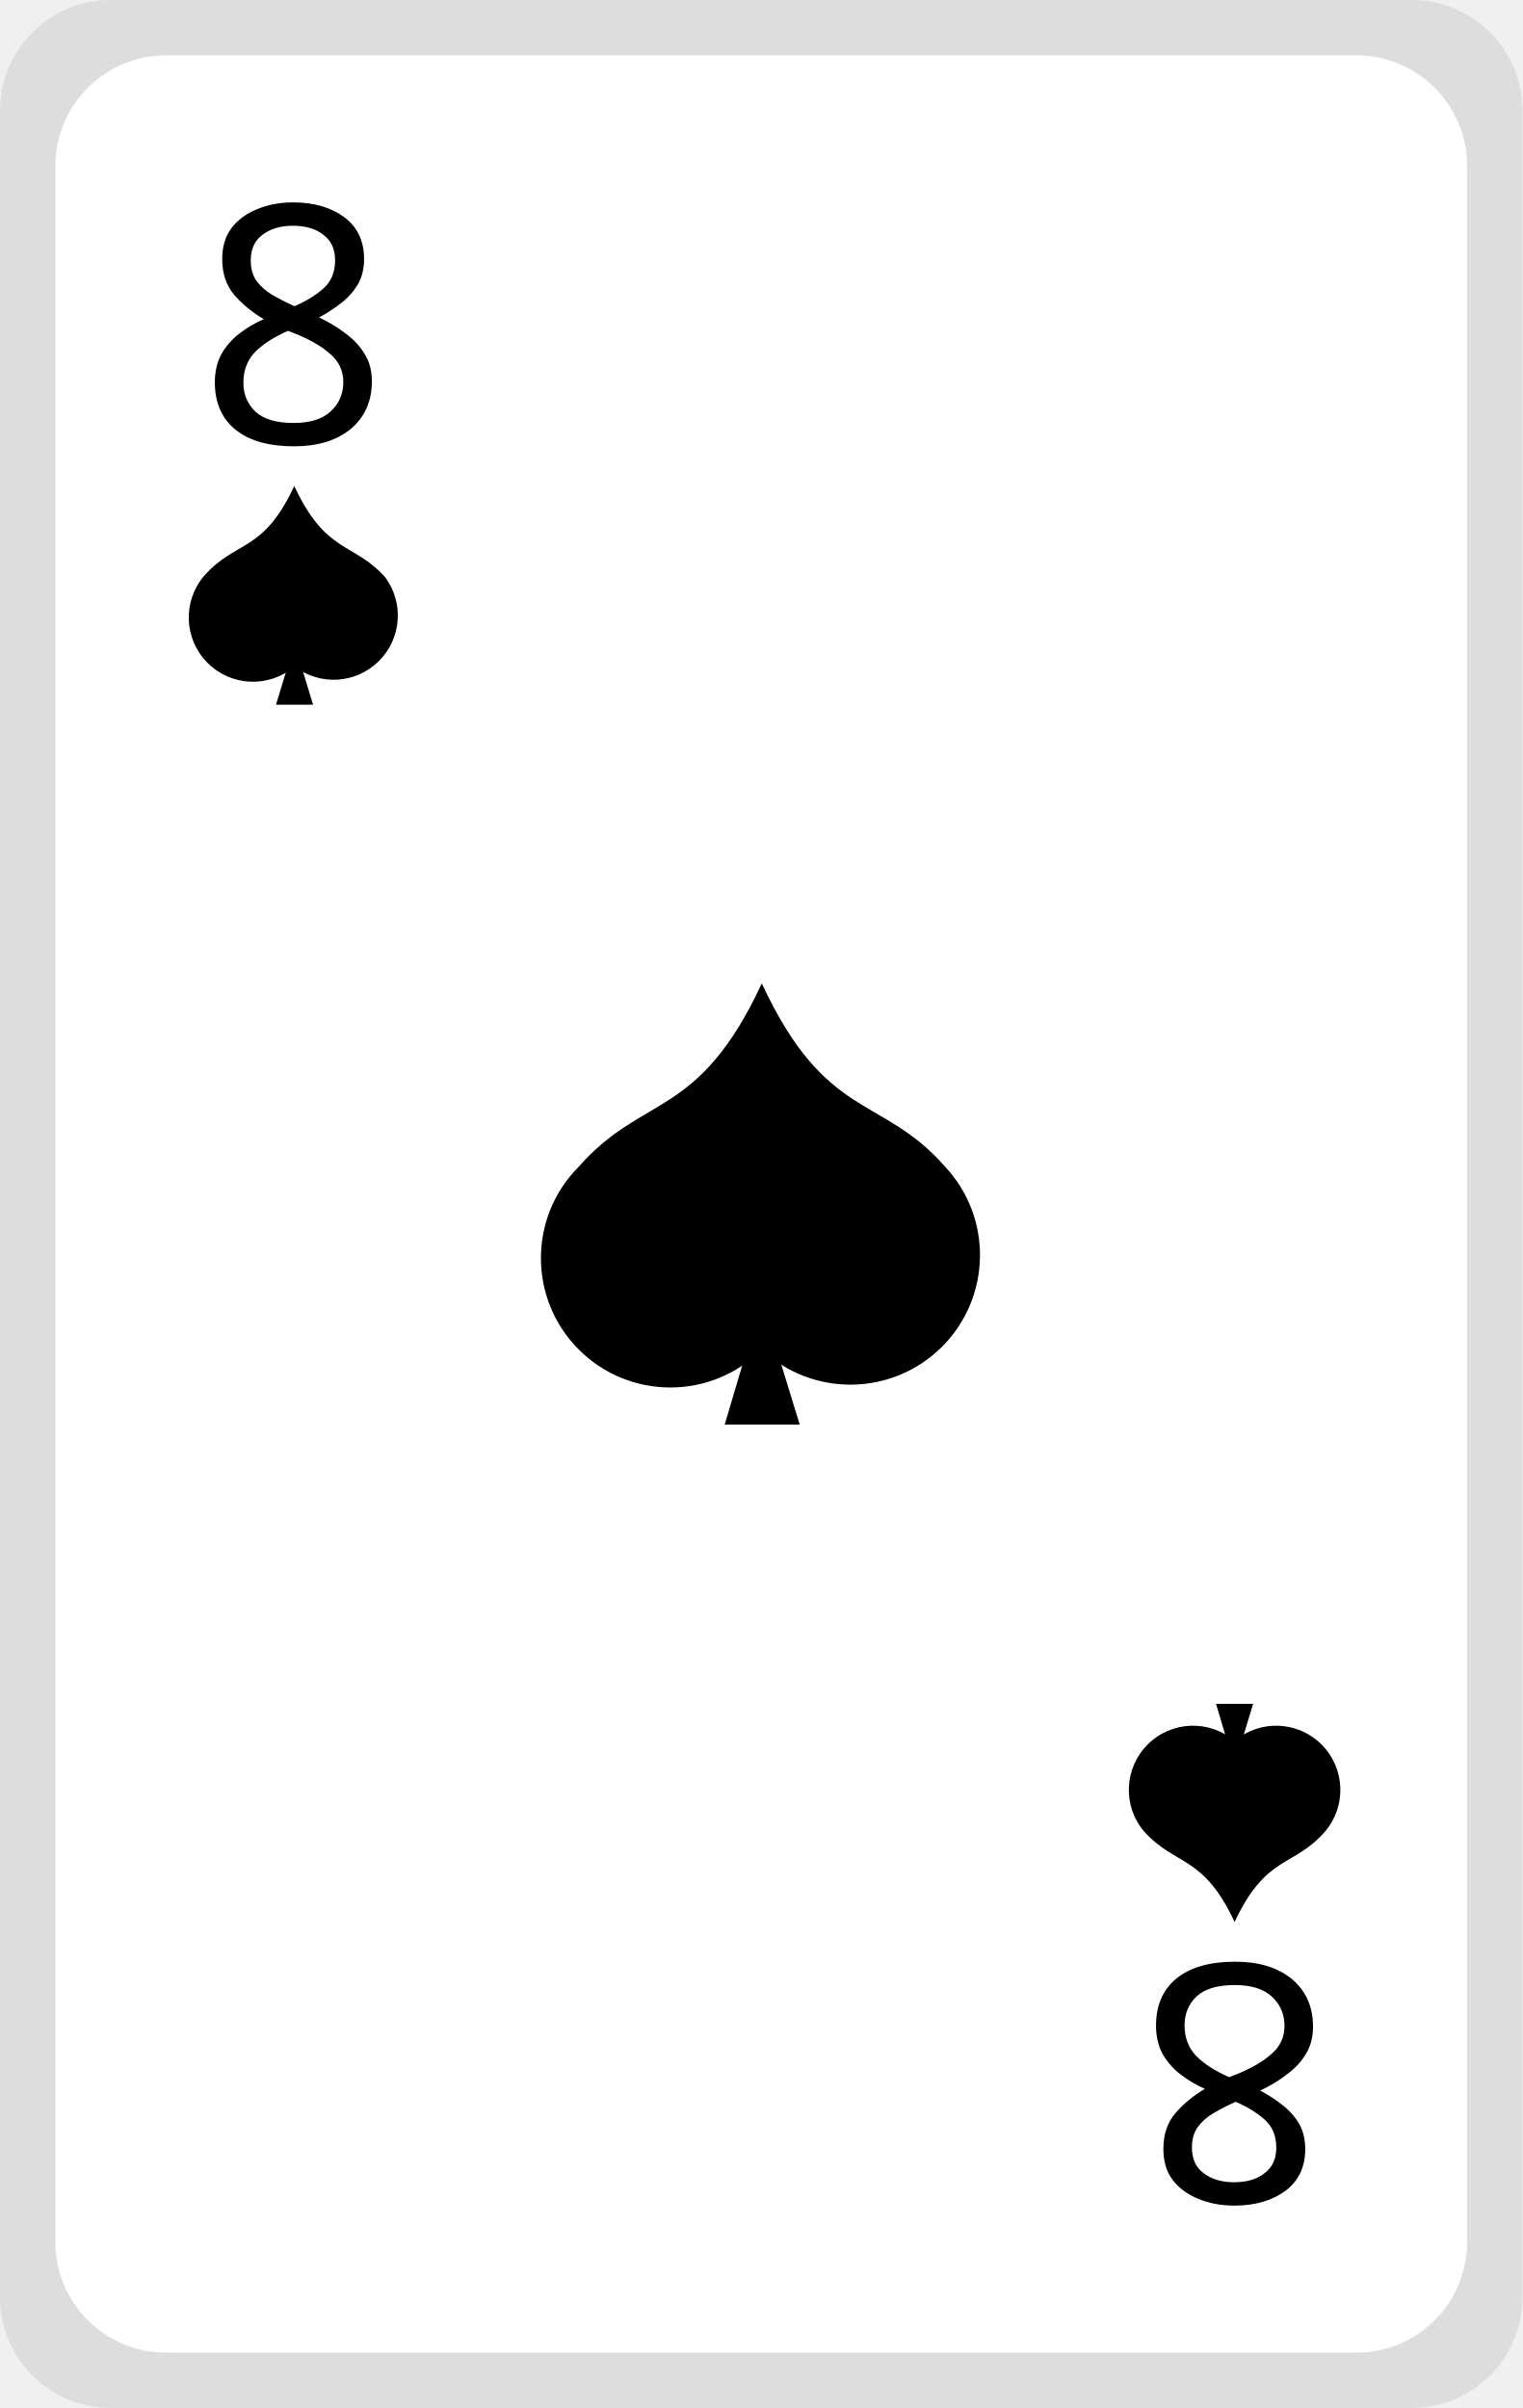
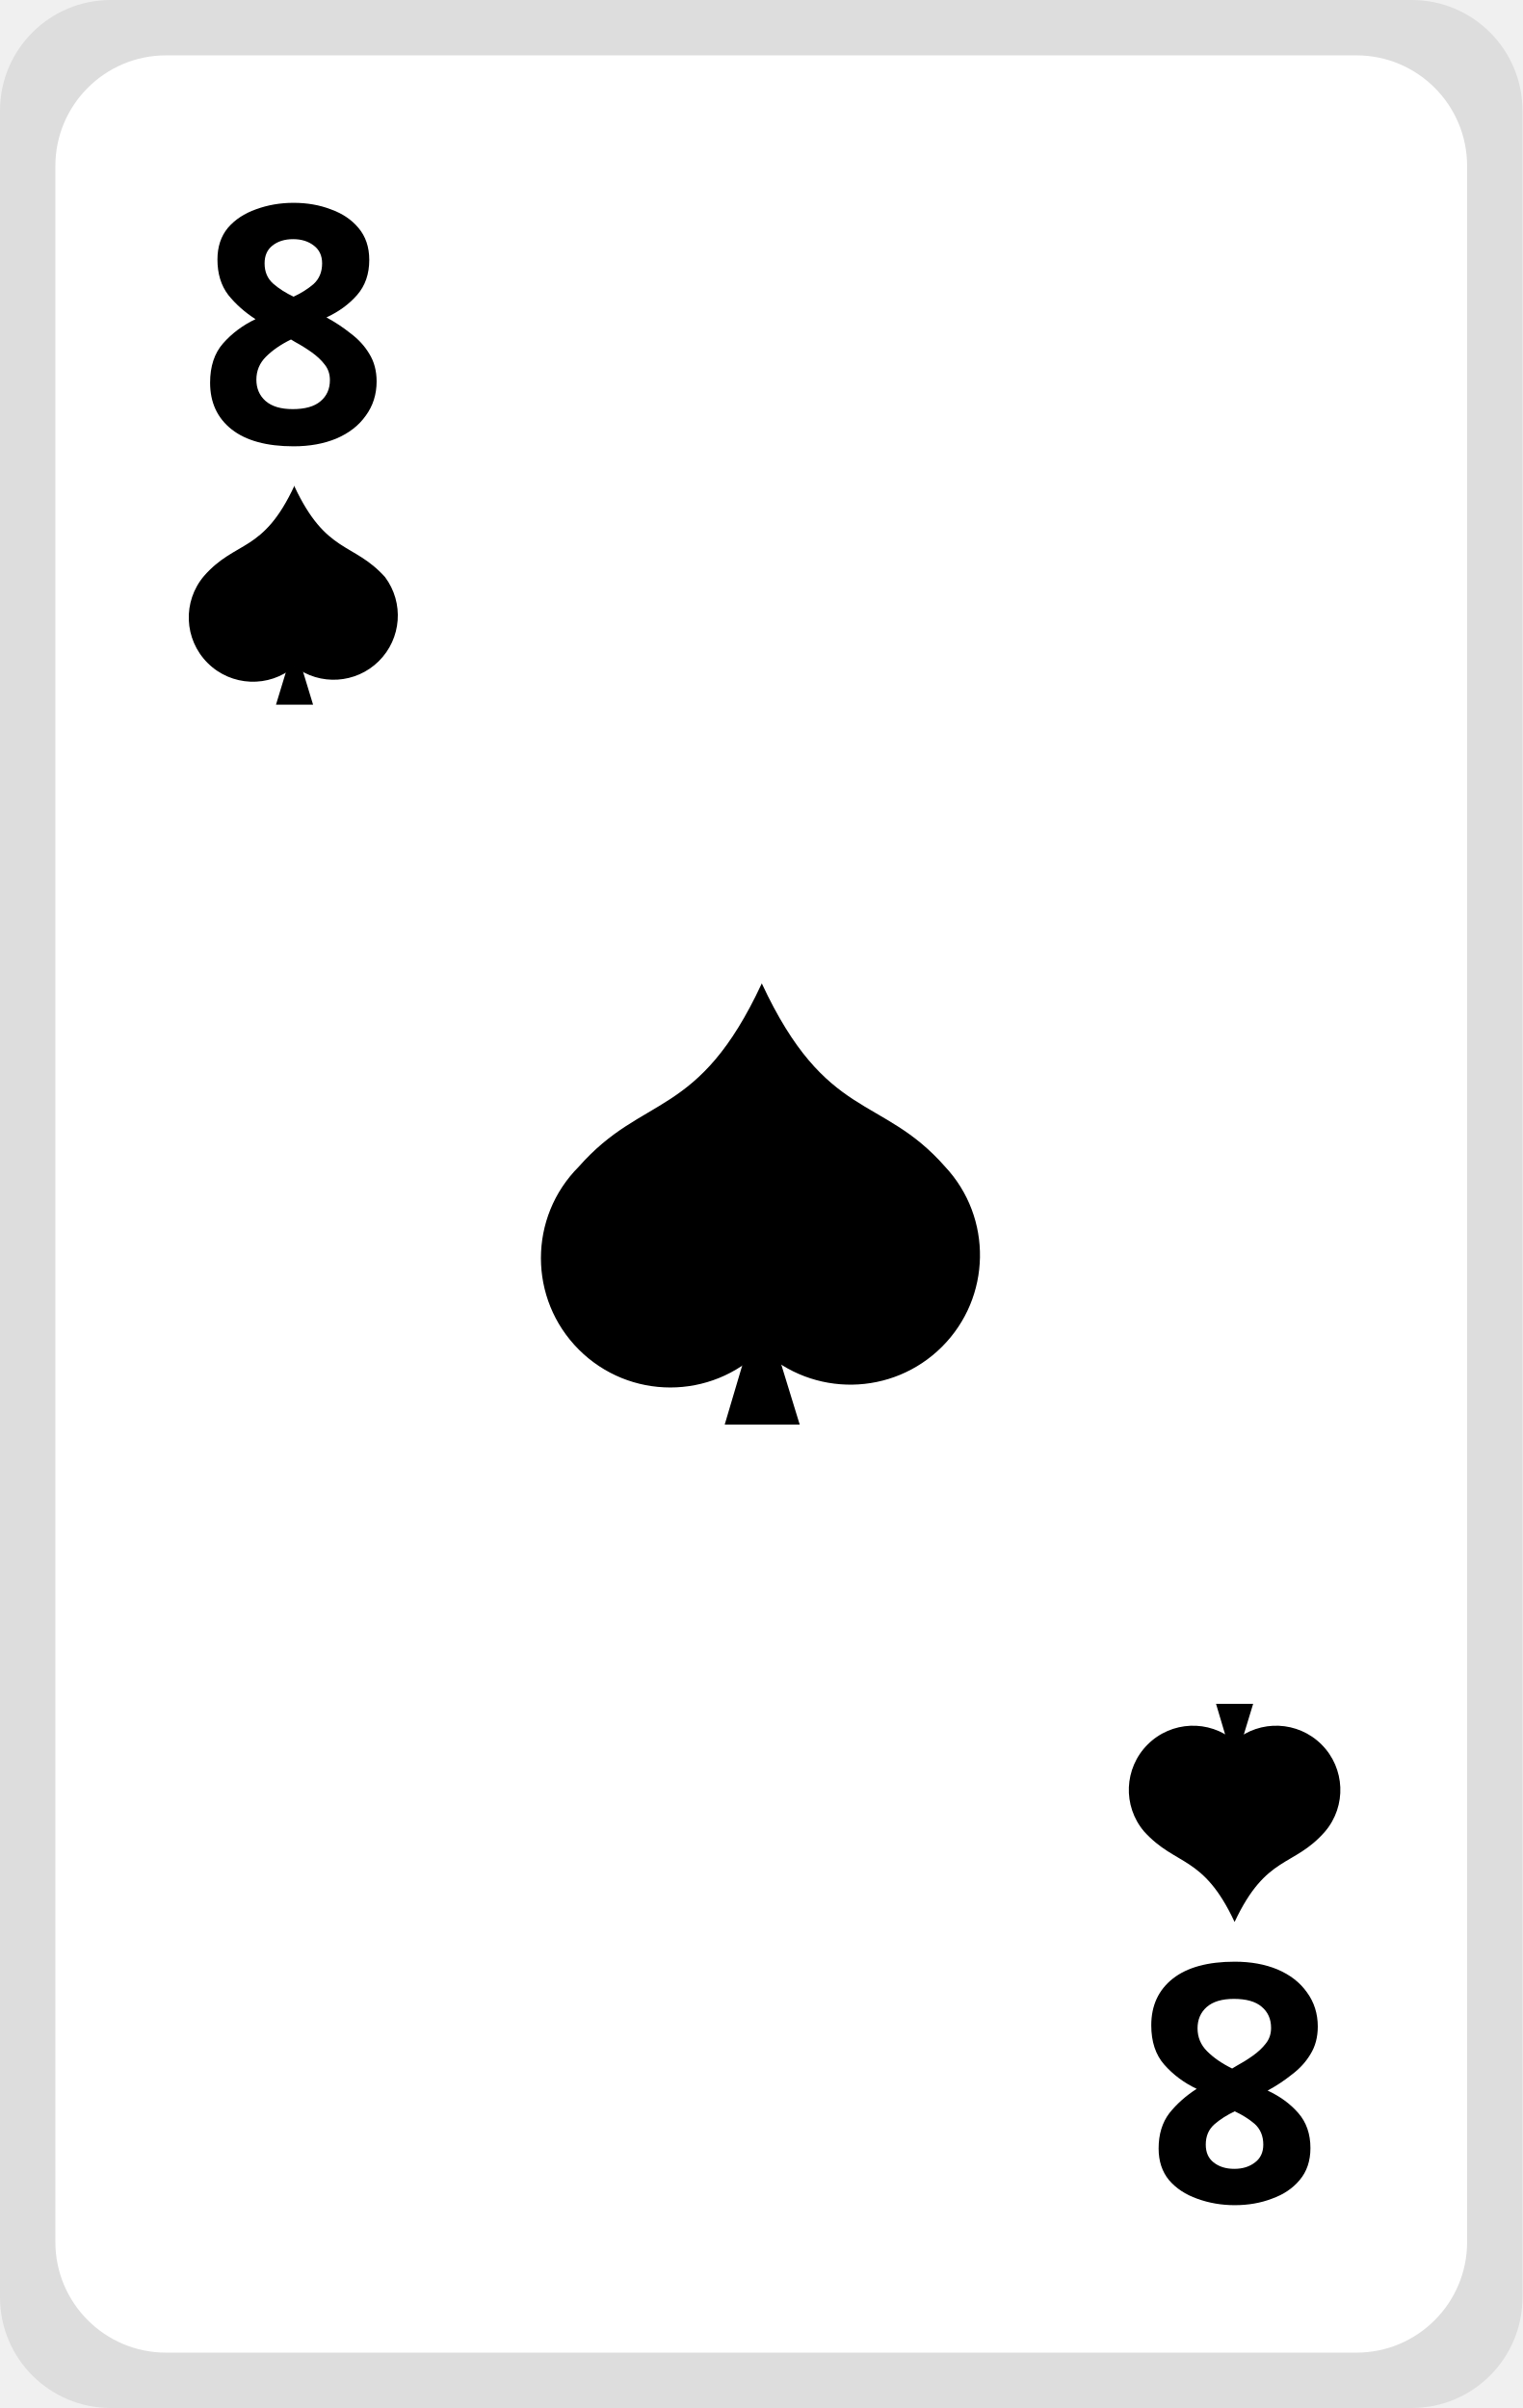
<svg xmlns="http://www.w3.org/2000/svg" id="Ebene_1" data-name="Ebene 1" viewBox="0 0 55 87">
  <defs>
-     <style>
-             .cls-1{fill:#ddd;}.cls-2{fill:#fff;}.cls-3{isolation:isolate;font-size:12px;font-family:RobotoSlab-Regular,
-             Roboto Slab;}.red{fill:#c90005;}
+     <style>.cls-1{fill:#ddd;}.cls-2{fill:#fff;}.cls-3{isolation:isolate;font-size:12px;font-family:RobotoSlab-Black,
+             Roboto Slab;font-weight:800;}.cls-4{fill:#c90005;}
        </style>
  </defs>
  <rect class="cls-1" width="55" height="87" rx="4" />
  <rect class="cls-2" x="2" y="2" width="51" height="83" rx="4" />
  <g id="text">
    <text class="cls-3" x="10.6" y="16" text-anchor="middle">8</text>
    <text class="cls-3" x="44.6" y="-71" text-anchor="middle" transform="scale(1,-1)">8</text>
  </g>
  <g>
    <path d="M10.64,17.58c1.15,2.45,2.13,2,3.27,3.27h0a2.32,2.32,0,0,1-3.27,3.23h0a2.32,2.32,0,0,1-3.27-3.27C8.52,19.5,9.5,20,10.64,17.54" transform="translate(0 0)" />
    <polygon points="11.31 25.46 9.97 25.46 10.39 24.08 10.89 24.08 11.31 25.46" />
  </g>
  <g>
    <path d="M27.52,35.53c2.33,5,4.32,4,6.62,6.62h0a4.68,4.68,0,0,1-6.62,6.61h0a4.67,4.67,0,0,1-6.61-6.61c2.33-2.65,4.31-1.68,6.61-6.62" transform="translate(0 0)" />
    <polygon points="28.89 51.47 26.18 51.47 27.01 48.67 28.03 48.67 28.89 51.47" />
  </g>
  <g>
    <path d="M44.6,69.44c-1.14-2.44-2.12-2-3.27-3.27A2.32,2.32,0,0,1,44.6,62.9h0a2.32,2.32,0,0,1,3.27,3.27h0c-1.14,1.31-2.12.82-3.27,3.27" transform="translate(0 0)" />
    <polygon points="44.85 62.94 44.34 62.94 43.93 61.56 45.27 61.56 44.85 62.94" />
  </g>
</svg>
